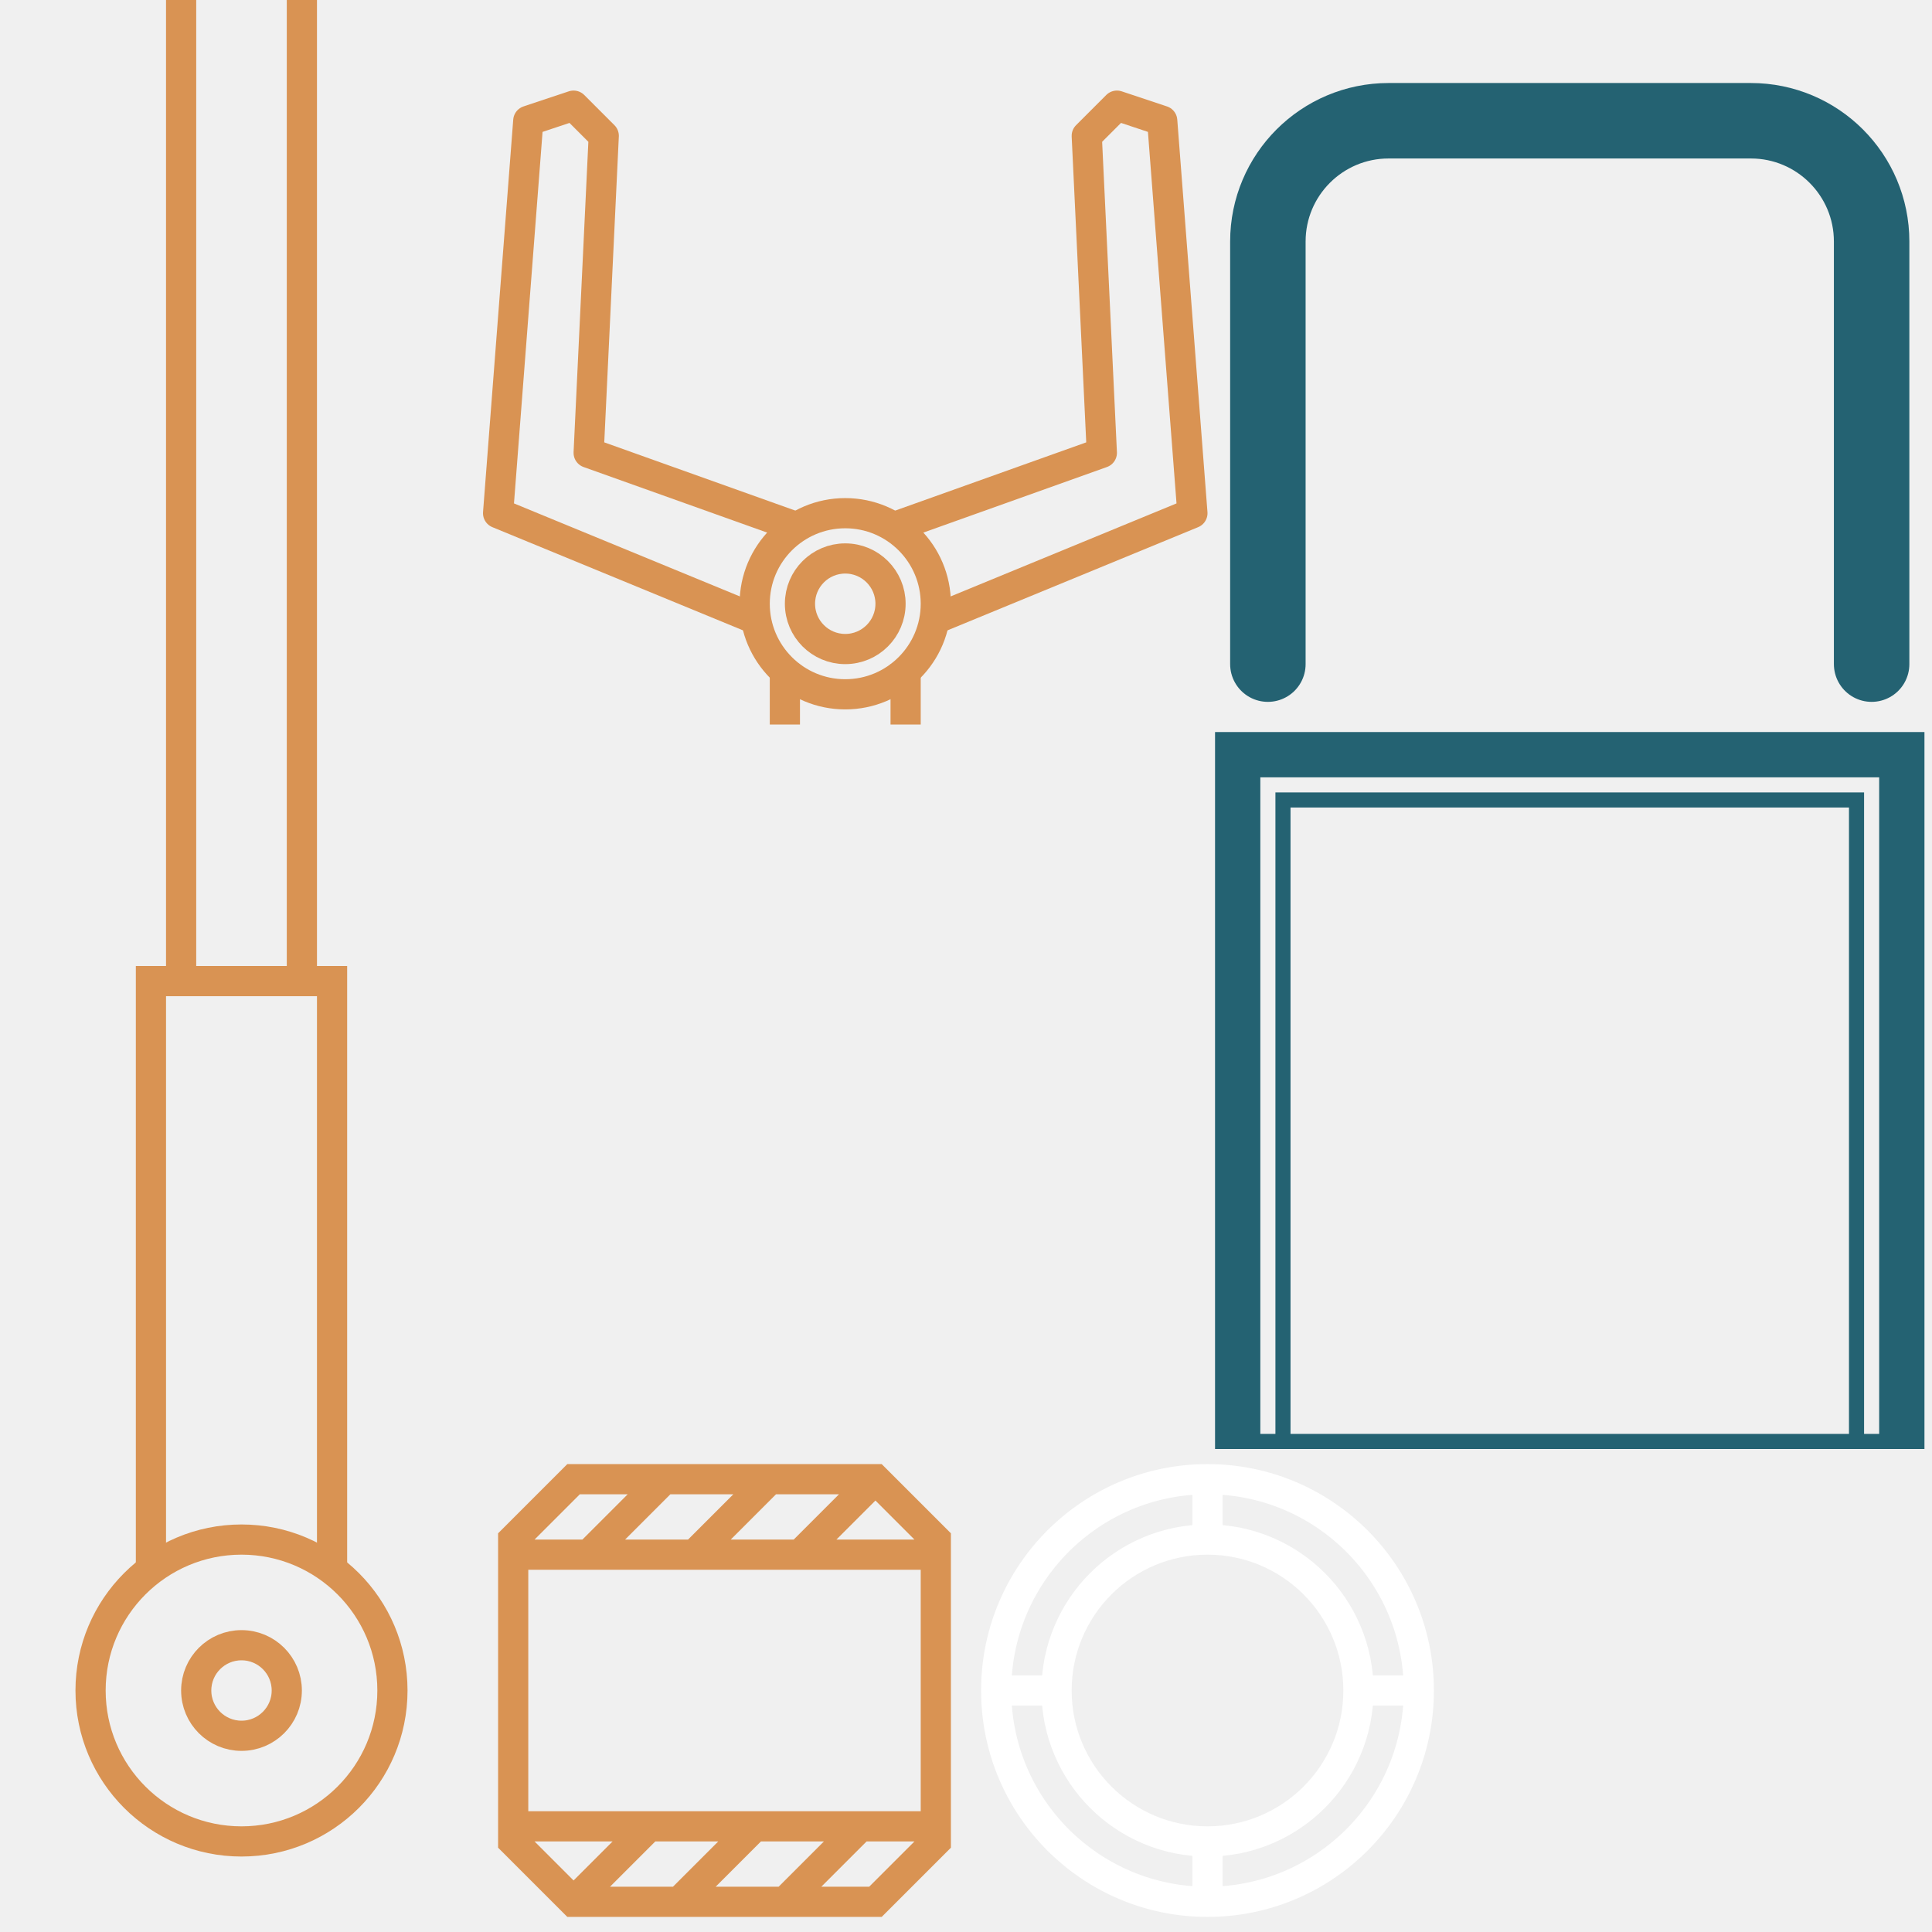
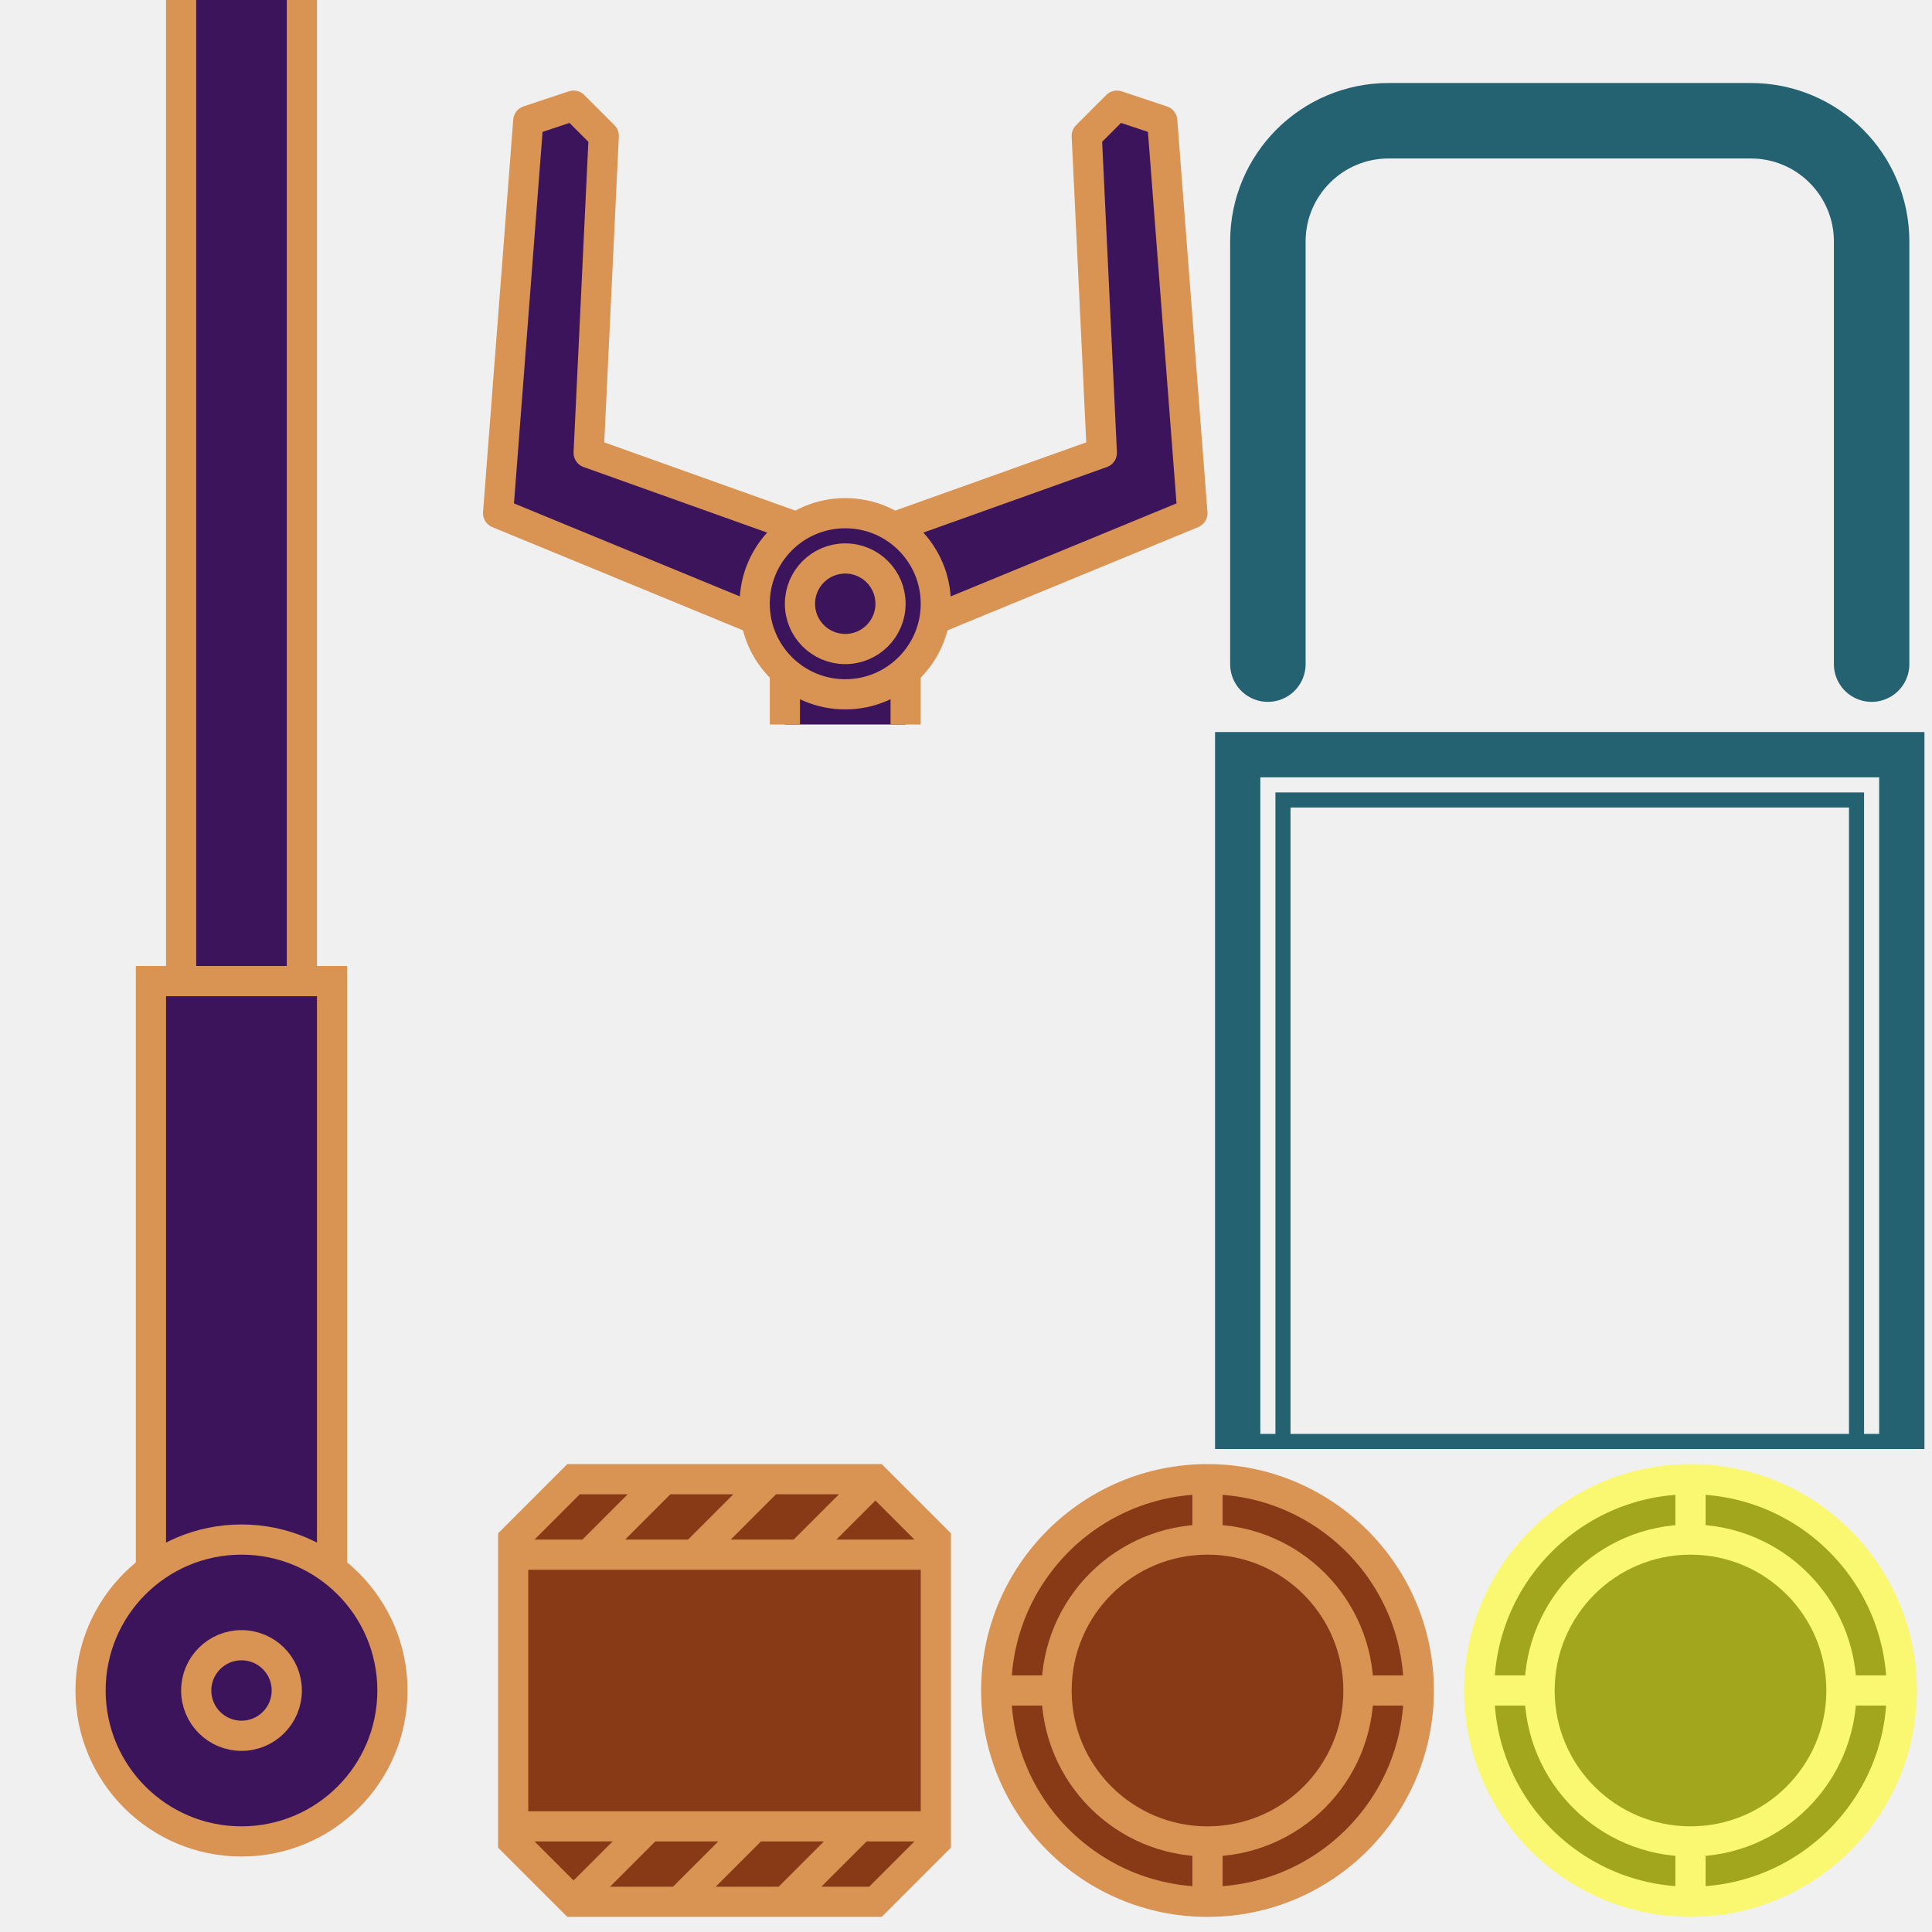
<svg xmlns="http://www.w3.org/2000/svg" version="1.1" width="128" height="128">
  <g transform="translate(0, 0)">
+     <rect x="12" y="0" width="8" height="64" fill="#3c145c" stroke="none" />
    <g fill="none" stroke="#d99353" stroke-width="2">
      <path d="M 12,0 V 64" />
      <path d="M 20,0 V 64" />
    </g>
  </g>
  <g transform="translate(0, 64)">
-     <g fill="none" stroke="#d99353" stroke-width="2">
+     <g fill="#3c145c" stroke="#d99353" stroke-width="2">
      <path d="M 10 40 V 1 H 22 V 40" />
      <circle cx="16" cy="48" r="10" />
      <circle cx="16" cy="48" r="3" />
    </g>
  </g>
  <g transform="translate(32, 0)">
-     <g fill="none" stroke="#d99353" stroke-width="2" stroke-linejoin="round">
+     <rect x="20" y="44" width="8" height="4" fill="#3c145c" stroke="none" />
+     <g fill="#3c145c" stroke="#d99353" stroke-width="2" stroke-linejoin="round">
      <g transform="translate(0, -4)">
        <path d="M 27,39 L 41,34 L 40,13 L 42,11 L 45,12 L 47,38 L 30,45" />
        <path d="M 21,39 L 7,34 L 8,13 L 6,11 L 3,12 L 1,38 L 18,45" />
      </g>
      <circle cx="24" cy="40" r="6" />
      <circle cx="24" cy="40" r="3" />
      <path d="M 20,44 V 48" />
      <path d="M 28,44 V 48" />
    </g>
  </g>
  <g transform="translate(80, 0)">
    <path d="M 4,40 V 12 A 8 8 0 0 1 12,4 H 36 A 8 8 0 0 1 44,12 V 40" transform="translate(0, 4)" fill="none" stroke="#246272" stroke-width="5" stroke-linecap="round" />
  </g>
  <g transform="translate(80, 48)">
    <g fill="none" stroke="#246272">
      <path d="M 2,48 V 2 H 46 V 48" stroke-width="3" />
      <path d="M 5,48 V 5 H 43 V 48" stroke-width="1" />
      <path d="M 1,47.5 H 47" stroke-width="1" />
    </g>
  </g>
  <g transform="translate(32, 96)">
-     <path d="M 2,6 L 6,2 H 26 L 30,6 V 26 L 26,30 H 6 L 2,26 Z              M 2,7 H 30 M 2,25 H 30              M 7,7 L 12,2 M 14,7 L 19,2 M 21,7 L 26,2              M 6,30 L 11,25 M 13,30 L 18,25 M 20,30 L 25,25" fill="none" stroke="#d99353" stroke-width="2" />
+     <path d="M 2,6 L 6,2 H 26 L 30,6 V 26 L 26,30 H 6 L 2,26 Z              M 2,7 H 30 M 2,25 H 30              M 7,7 L 12,2 M 14,7 L 19,2 M 21,7 L 26,2              M 6,30 L 11,25 M 13,30 L 18,25 M 20,30 L 25,25" fill="#883916" stroke="#d99353" stroke-width="2" />
  </g>
  <g transform="translate(64, 96)">
-     <g fill="none" stroke="white" stroke-width="2" stroke-linejoin="round">
-       <circle cx="16" cy="16" r="14" />
+     <g fill="none" stroke="#d99353" stroke-width="2">
+       <circle cx="16" cy="16" r="14" fill="#883916" />
+       <circle cx="16" cy="16" r="10" />
+       <path d="M 16,2 V 6 M 16,30 V 26 M 2,16 H 6 M 30,16 H 26" />
+     </g>
+   </g>
+   <g transform="translate(96, 96)">
+     <g fill="none" stroke="#faf870" stroke-width="2">
+       <circle cx="16" cy="16" r="14" fill="#a2a61d" />
      <circle cx="16" cy="16" r="10" />
      <path d="M 16,2 V 6 M 16,30 V 26 M 2,16 H 6 M 30,16 H 26" />
    </g>
  </g>
</svg>
